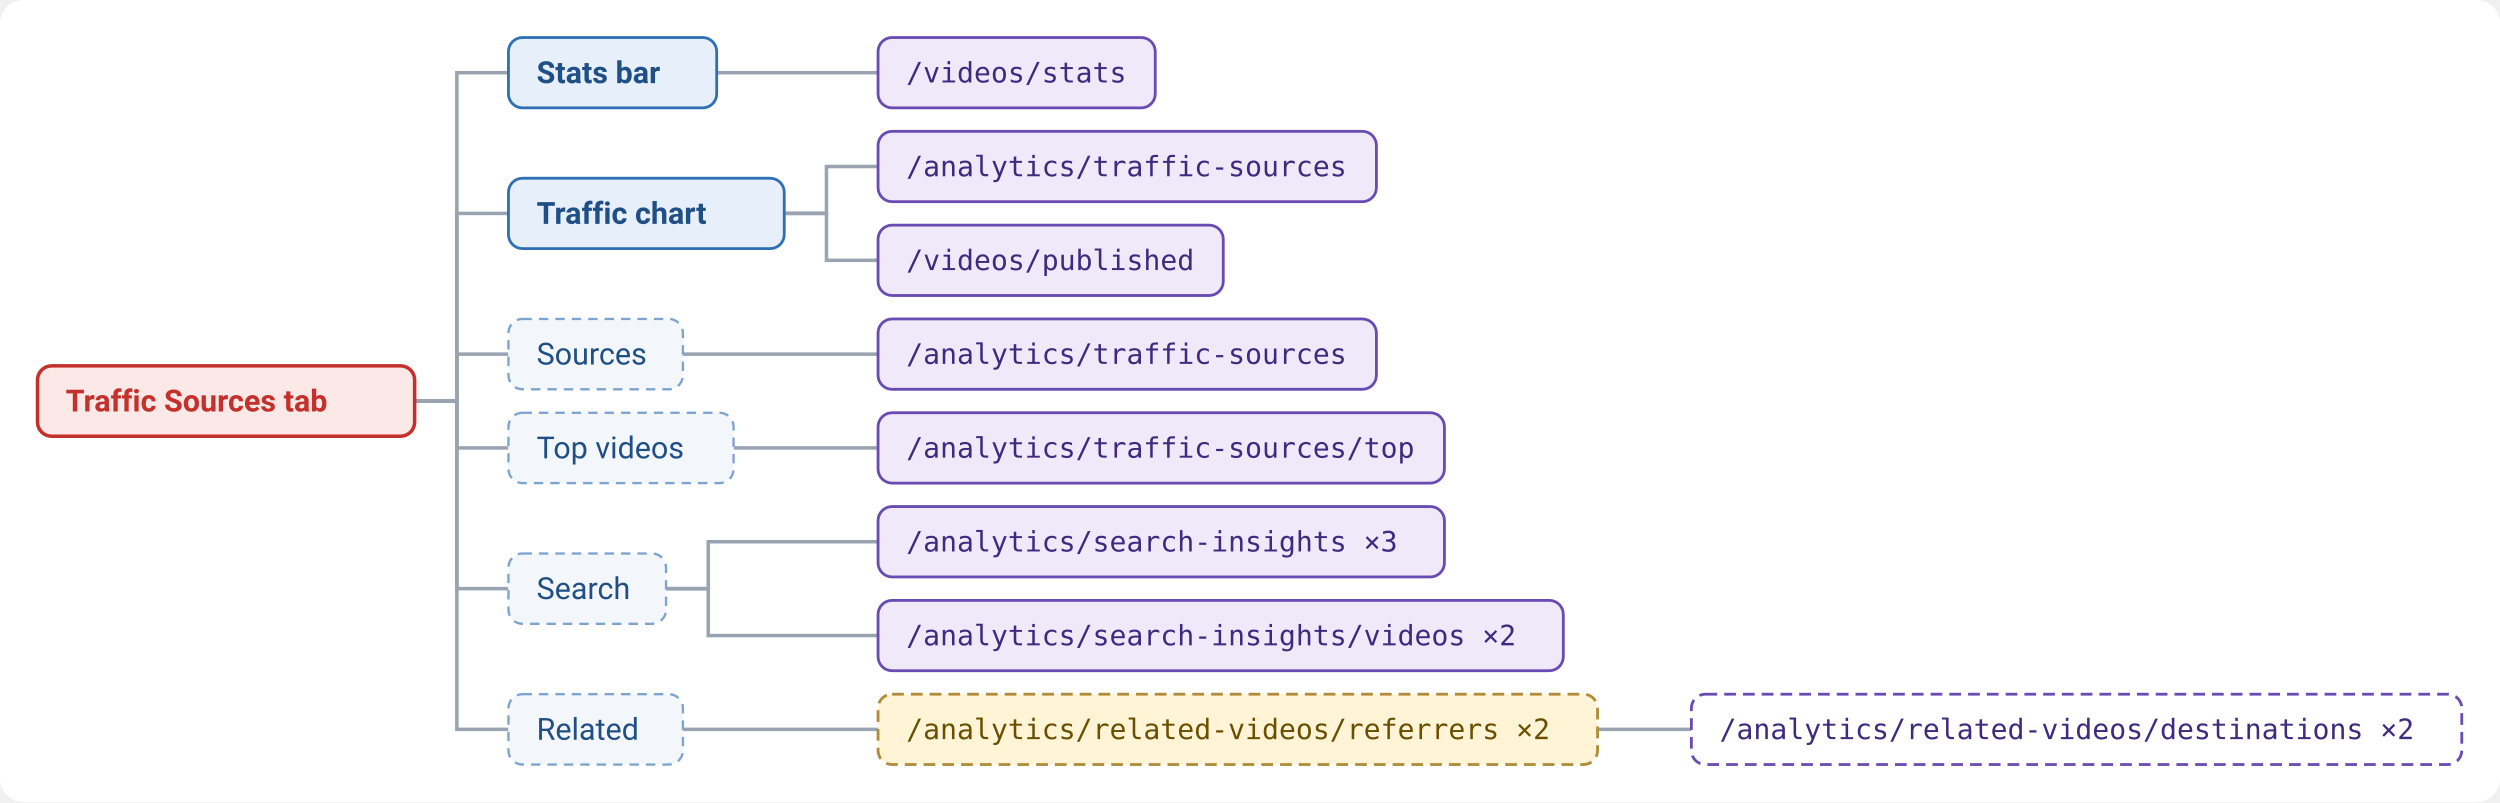
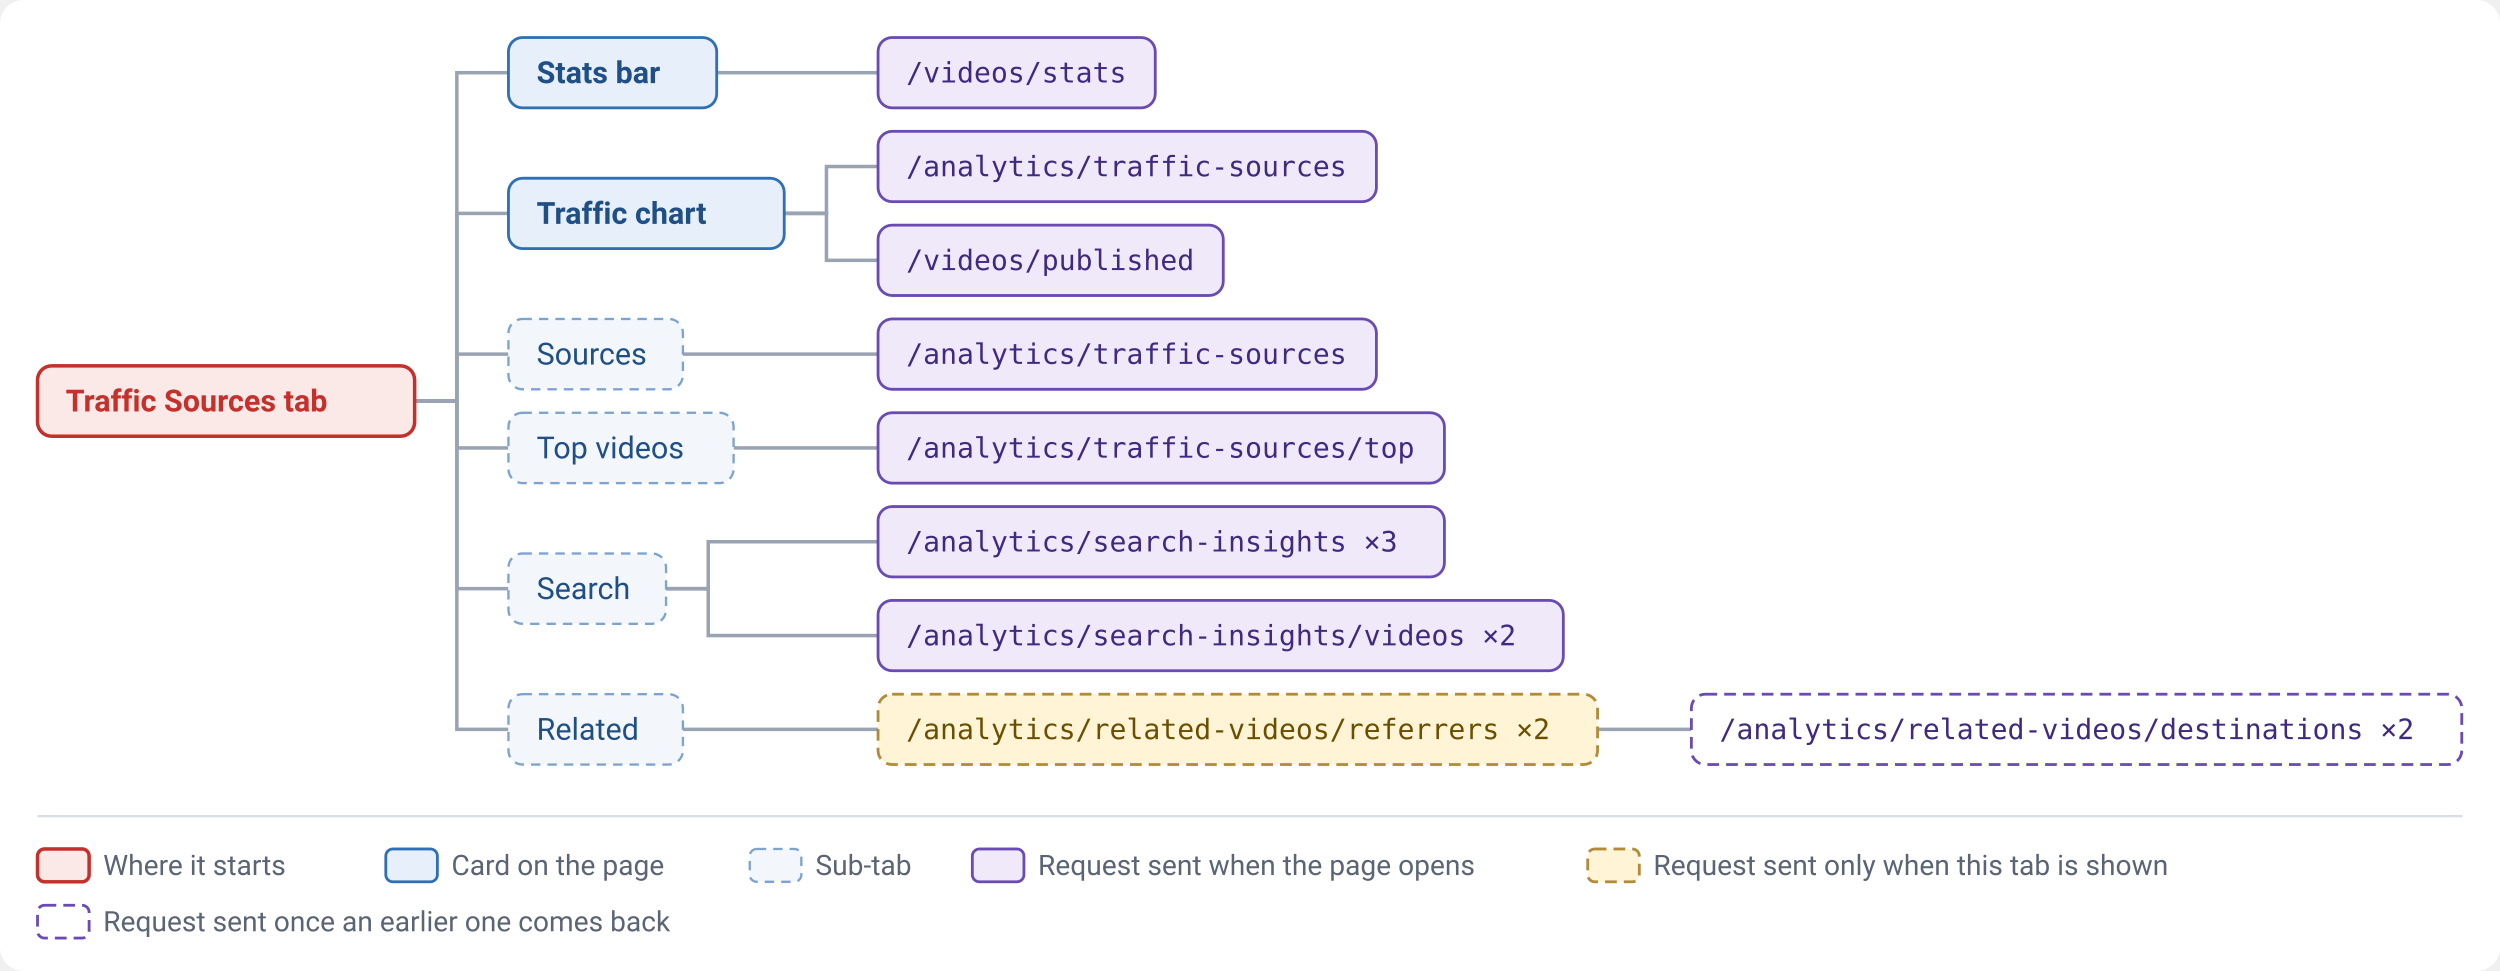
- <svg xmlns="http://www.w3.org/2000/svg" width="1066" height="342" viewBox="0 0 1066 342" role="img" aria-label="Routes used by the Traffic Sources tab">
+ <svg xmlns="http://www.w3.org/2000/svg" width="1066" height="414" viewBox="0 0 1066 414" role="img" aria-label="Routes used by the Traffic Sources tab">
  <style>
  .bg { fill: #ffffff; }
  text { font-family: system-ui, -apple-system, "Segoe UI", Roboto, Arial, sans-serif; font-size: 13px; dominant-baseline: central; }
  .mono { font-family: ui-monospace, SFMono-Regular, Menlo, Consolas, monospace; font-size: 12px; }
  .edge { fill: none; stroke: #9aa3b2; stroke-width: 1.5; }
  .edge-label { font-size: 11.5px; font-style: italic; fill: #5b6475; }
  .root rect { fill: #fbe9e8; stroke: #c4302b; stroke-width: 1.5; } .root text { fill: #c4302b; font-weight: 700; }
  .card rect { fill: #e6effa; stroke: #2f6fb3; stroke-width: 1.2; } .card text { fill: #1f4f85; font-weight: 600; }
  .sub rect { fill: #f3f7fc; stroke: #7da3cf; stroke-width: 1; stroke-dasharray: 4 3; } .sub text { fill: #1f4f85; }
  .ep rect { fill: #efe9fa; stroke: #6a4bb3; stroke-width: 1.2; } .ep text { fill: #3f2a80; }
  .ep-tab rect { fill: #fff4d6; stroke: #b08b3a; stroke-width: 1.2; stroke-dasharray: 5 3; } .ep-tab text { fill: #6b4f00; }
  .ep-after rect { fill: #ffffff; stroke: #6a4bb3; stroke-width: 1.2; stroke-dasharray: 5 3; } .ep-after text { fill: #3f2a80; }
  @media (prefers-color-scheme: dark) {
    .bg { fill: #1a1f27; } .edge { stroke: #5b6475; } .edge-label { fill: #9aa3b2; }
    .root rect { fill: #3a1e1d; stroke: #ff6b63; } .root text { fill: #ff8a80; }
    .card rect { fill: #1b2a3d; stroke: #7db3ef; } .card text { fill: #a9cdf5; }
    .sub rect { fill: #17212e; stroke: #4f79a8; } .sub text { fill: #a9cdf5; }
    .ep rect { fill: #2a2340; stroke: #b9a2f5; } .ep text { fill: #d6c9fb; }
    .ep-tab rect { fill: #362d12; stroke: #c9a24a; } .ep-tab text { fill: #f2d98a; }
    .ep-after rect { fill: #1a1f27; stroke: #b9a2f5; } .ep-after text { fill: #d6c9fb; }
  }
+   .legend-text { font-size: 12px; fill: #5b6475; }
+   .legend-rule { stroke: #d9dee6; stroke-width: 1; }
+   @media (prefers-color-scheme: dark) { .legend-text { fill: #9aa3b2; } .legend-rule { stroke: #2f3744; } }
</style>
-   <rect class="bg" width="1066" height="342" rx="10" />
+   <rect class="bg" width="1066" height="414" rx="10" />
  <path class="edge" d="M305.6,31.0 H323.6 V31.0 H374.4" />
  <path class="edge" d="M334.4,91.0 H352.4 V71.0 H374.4" />
  <path class="edge" d="M334.4,91.0 H352.4 V111.0 H374.4" />
  <path class="edge" d="M291.2,151.0 H309.2 V151.0 H374.4" />
  <path class="edge" d="M312.8,191.0 H330.8 V191.0 H374.4" />
  <path class="edge" d="M284.0,251.0 H302.0 V231.0 H374.4" />
  <path class="edge" d="M284.0,251.0 H302.0 V271.0 H374.4" />
  <path class="edge" d="M681.2,311.0 H699.2 V311.0 H721.2" />
  <path class="edge" d="M291.2,311.0 H309.2 V311.0 H374.4" />
  <path class="edge" d="M176.8,171.0 H194.8 V31.0 H216.8" />
  <path class="edge" d="M176.8,171.0 H194.8 V91.0 H216.8" />
  <path class="edge" d="M176.8,171.0 H194.8 V151.0 H216.8" />
  <path class="edge" d="M176.8,171.0 H194.8 V191.0 H216.8" />
  <path class="edge" d="M176.8,171.0 H194.8 V251.0 H216.8" />
  <path class="edge" d="M176.8,171.0 H194.8 V311.0 H216.8" />
  <g class="ep">
    <rect x="374.4" y="16.0" width="118.2" height="30" rx="6" />
    <text class="mono" x="386.4" y="31.0">/videos/stats</text>
  </g>
  <g class="card">
    <rect x="216.8" y="16.0" width="88.8" height="30" rx="6" />
    <text x="228.8" y="31.0">Stats bar</text>
  </g>
  <g class="ep">
    <rect x="374.4" y="56.0" width="212.5" height="30" rx="6" />
    <text class="mono" x="386.4" y="71.0">/analytics/traffic-sources</text>
  </g>
  <g class="ep">
    <rect x="374.4" y="96.0" width="147.2" height="30" rx="6" />
    <text class="mono" x="386.4" y="111.0">/videos/published</text>
  </g>
  <g class="card">
    <rect x="216.8" y="76.0" width="117.6" height="30" rx="6" />
    <text x="228.8" y="91.0">Traffic chart</text>
  </g>
  <g class="ep">
    <rect x="374.4" y="136.0" width="212.5" height="30" rx="6" />
    <text class="mono" x="386.4" y="151.0">/analytics/traffic-sources</text>
  </g>
  <g class="sub">
    <rect x="216.8" y="136.0" width="74.4" height="30" rx="6" />
    <text x="228.8" y="151.0">Sources</text>
  </g>
  <g class="ep">
    <rect x="374.4" y="176.0" width="241.5" height="30" rx="6" />
    <text class="mono" x="386.4" y="191.0">/analytics/traffic-sources/top</text>
  </g>
  <g class="sub">
    <rect x="216.8" y="176.0" width="96.0" height="30" rx="6" />
    <text x="228.8" y="191.0">Top videos</text>
  </g>
  <g class="ep">
    <rect x="374.4" y="216.0" width="241.5" height="30" rx="6" />
    <text class="mono" x="386.4" y="231.0">/analytics/search-insights  ×3</text>
  </g>
  <g class="ep">
    <rect x="374.4" y="256.0" width="292.2" height="30" rx="6" />
    <text class="mono" x="386.4" y="271.0">/analytics/search-insights/videos  ×2</text>
  </g>
  <g class="sub">
    <rect x="216.8" y="236.0" width="67.2" height="30" rx="6" />
    <text x="228.8" y="251.0">Search</text>
  </g>
  <g class="ep-after">
    <rect x="721.2" y="296.0" width="328.5" height="30" rx="6" />
    <text class="mono" x="733.2" y="311.0">/analytics/related-videos/destinations  ×2</text>
  </g>
  <g class="ep-tab">
    <rect x="374.4" y="296.0" width="306.8" height="30" rx="6" />
    <text class="mono" x="386.4" y="311.0">/analytics/related-videos/referrers  ×2</text>
  </g>
  <g class="sub">
    <rect x="216.8" y="296.0" width="74.4" height="30" rx="6" />
    <text x="228.8" y="311.0">Related</text>
  </g>
  <g class="root">
    <rect x="16.0" y="156.0" width="160.8" height="30" rx="6" />
    <text x="28.0" y="171.0">Traffic Sources tab</text>
  </g>
+   <line class="legend-rule" x1="16" y1="348.0" x2="1050.0" y2="348.0" />
+   <g class="root">
+     <rect x="16.0" y="362.0" width="22" height="14" rx="3" />
+   </g>
+   <text class="legend-text" x="44.0" y="369.0">Where it starts</text>
+   <g class="card">
+     <rect x="164.5" y="362.0" width="22" height="14" rx="3" />
+   </g>
+   <text class="legend-text" x="192.5" y="369.0">Card on the page</text>
+   <g class="sub">
+     <rect x="319.7" y="362.0" width="22" height="14" rx="3" />
+   </g>
+   <text class="legend-text" x="347.7" y="369.0">Sub-tab</text>
+   <g class="ep">
+     <rect x="414.6" y="362.0" width="22" height="14" rx="3" />
+   </g>
+   <text class="legend-text" x="442.6" y="369.0">Request sent when the page opens</text>
+   <g class="ep-tab">
+     <rect x="677.0" y="362.0" width="22" height="14" rx="3" />
+   </g>
+   <text class="legend-text" x="705.0" y="369.0">Request sent only when this tab is shown</text>
+   <g class="ep-after">
+     <rect x="16.0" y="386.0" width="22" height="14" rx="3" />
+   </g>
+   <text class="legend-text" x="44.0" y="393.0">Request sent once an earlier one comes back</text>
</svg>
